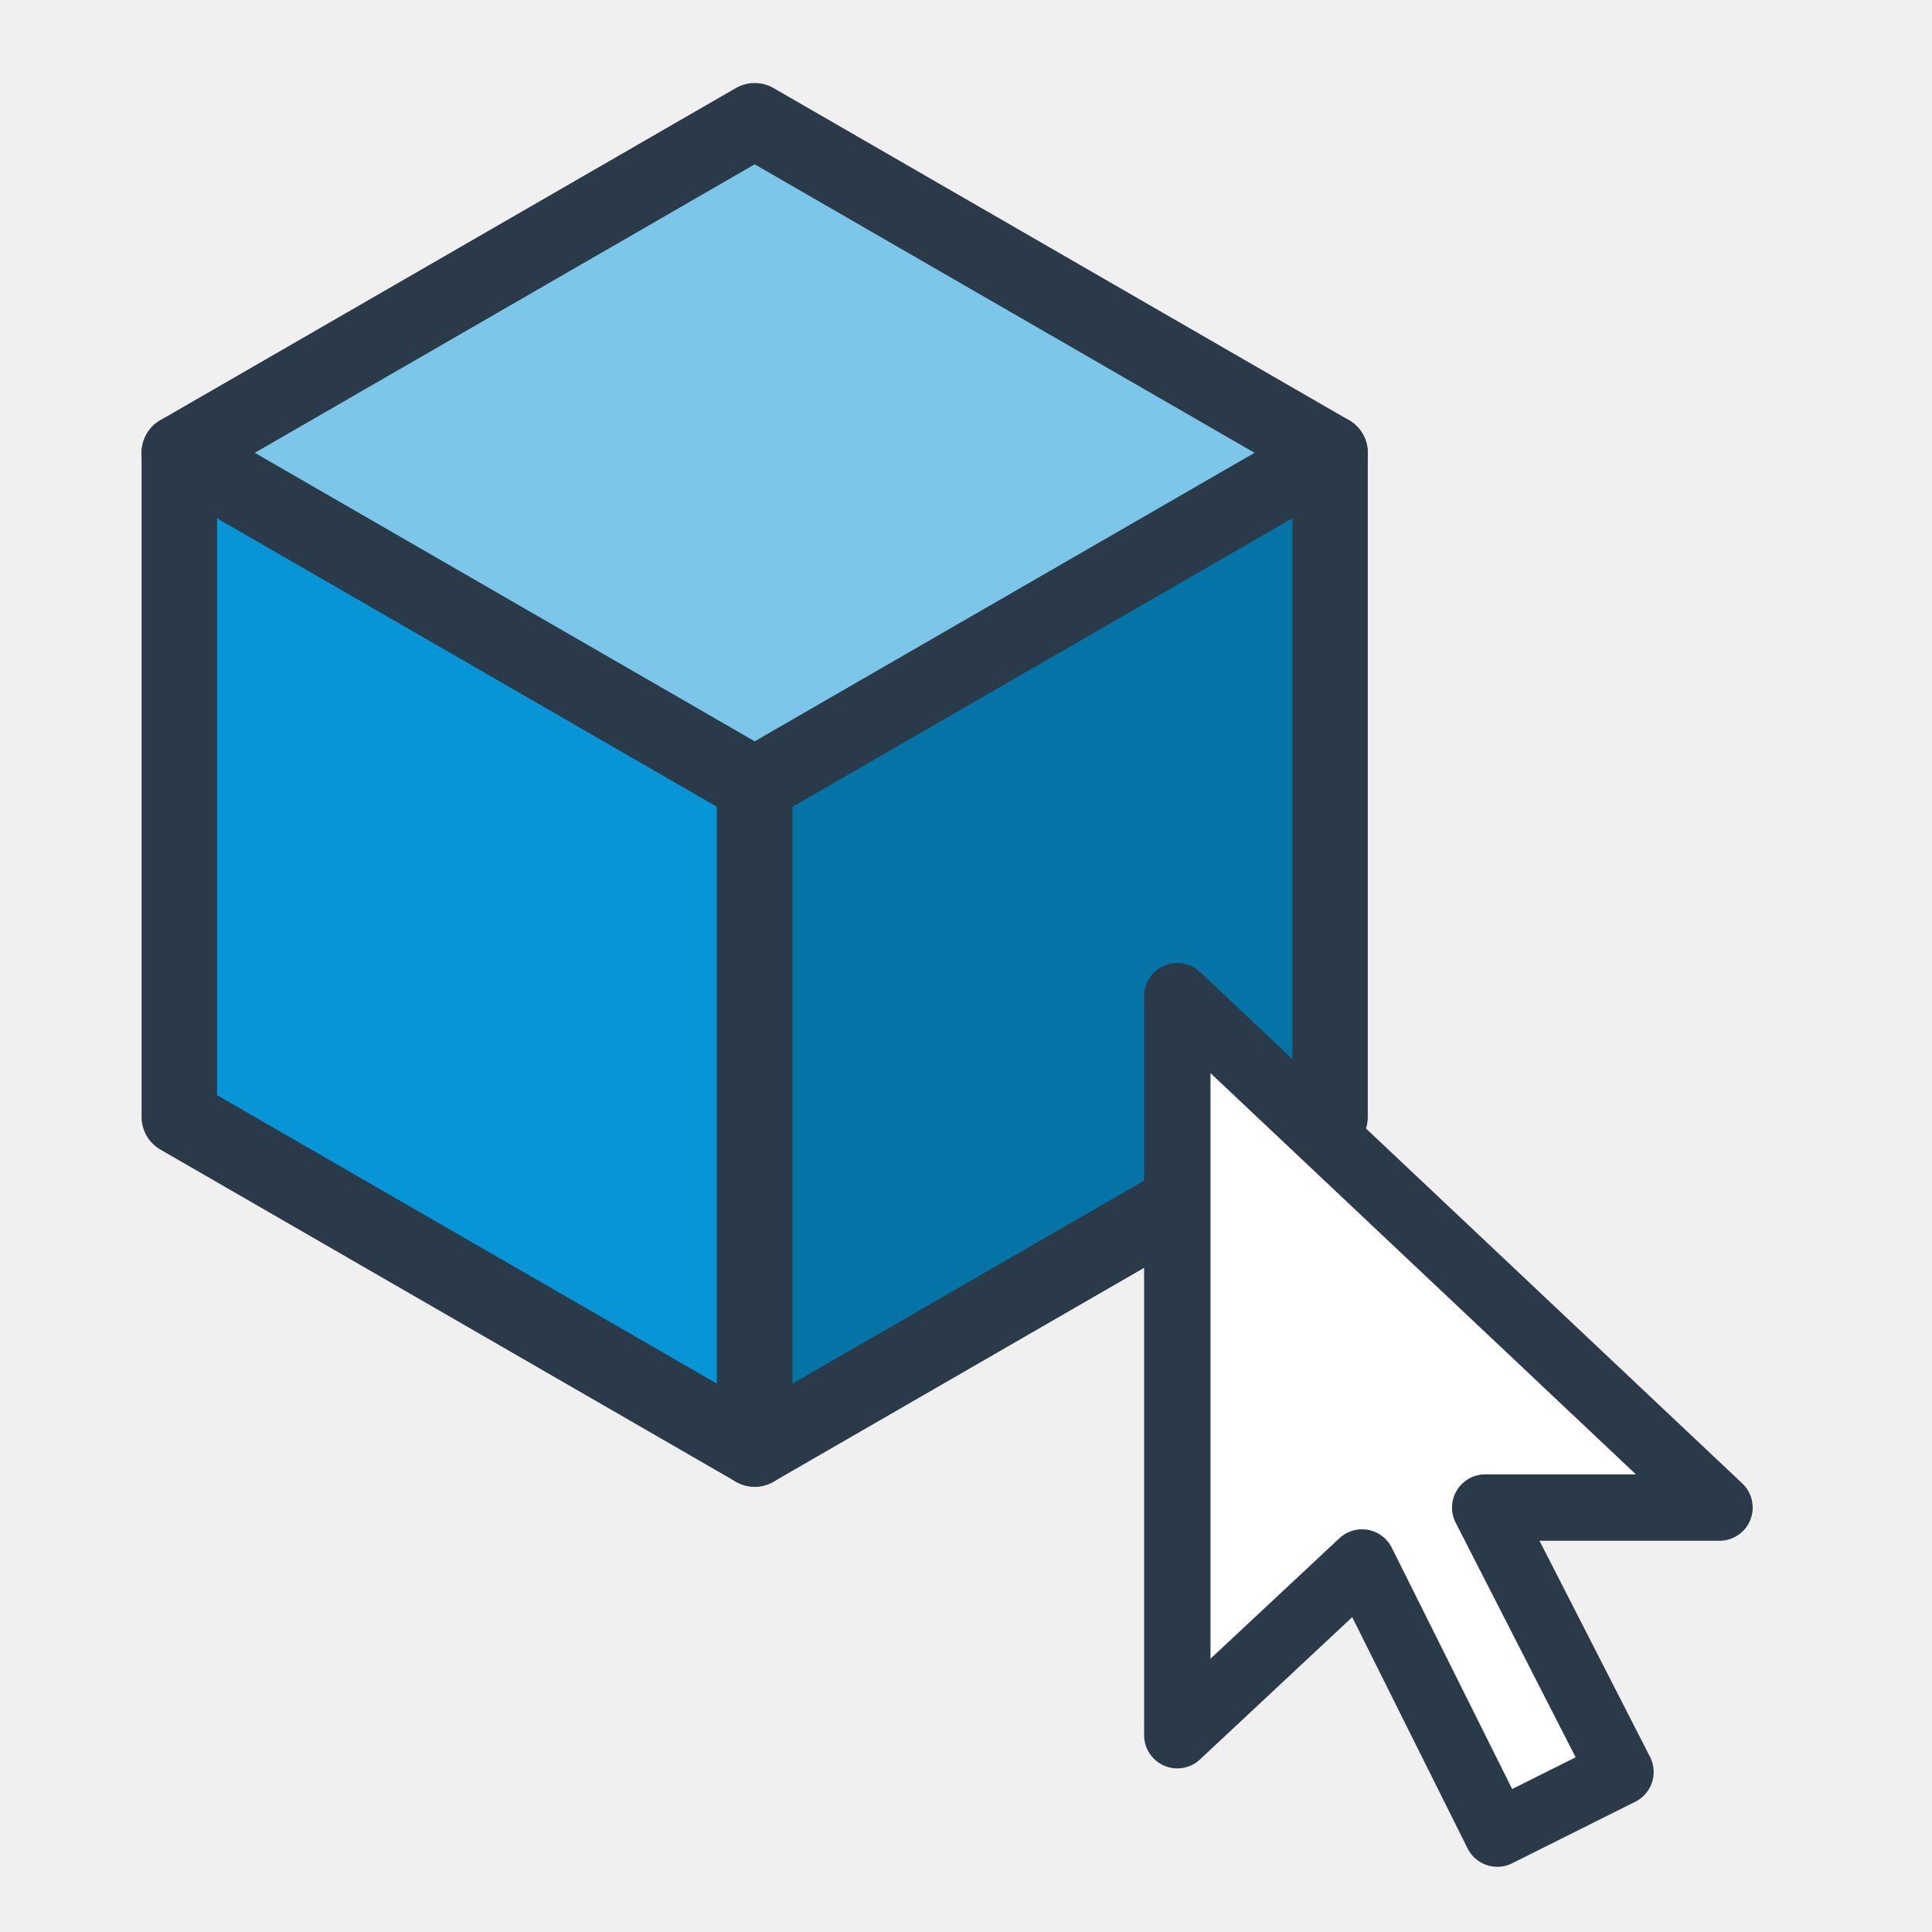
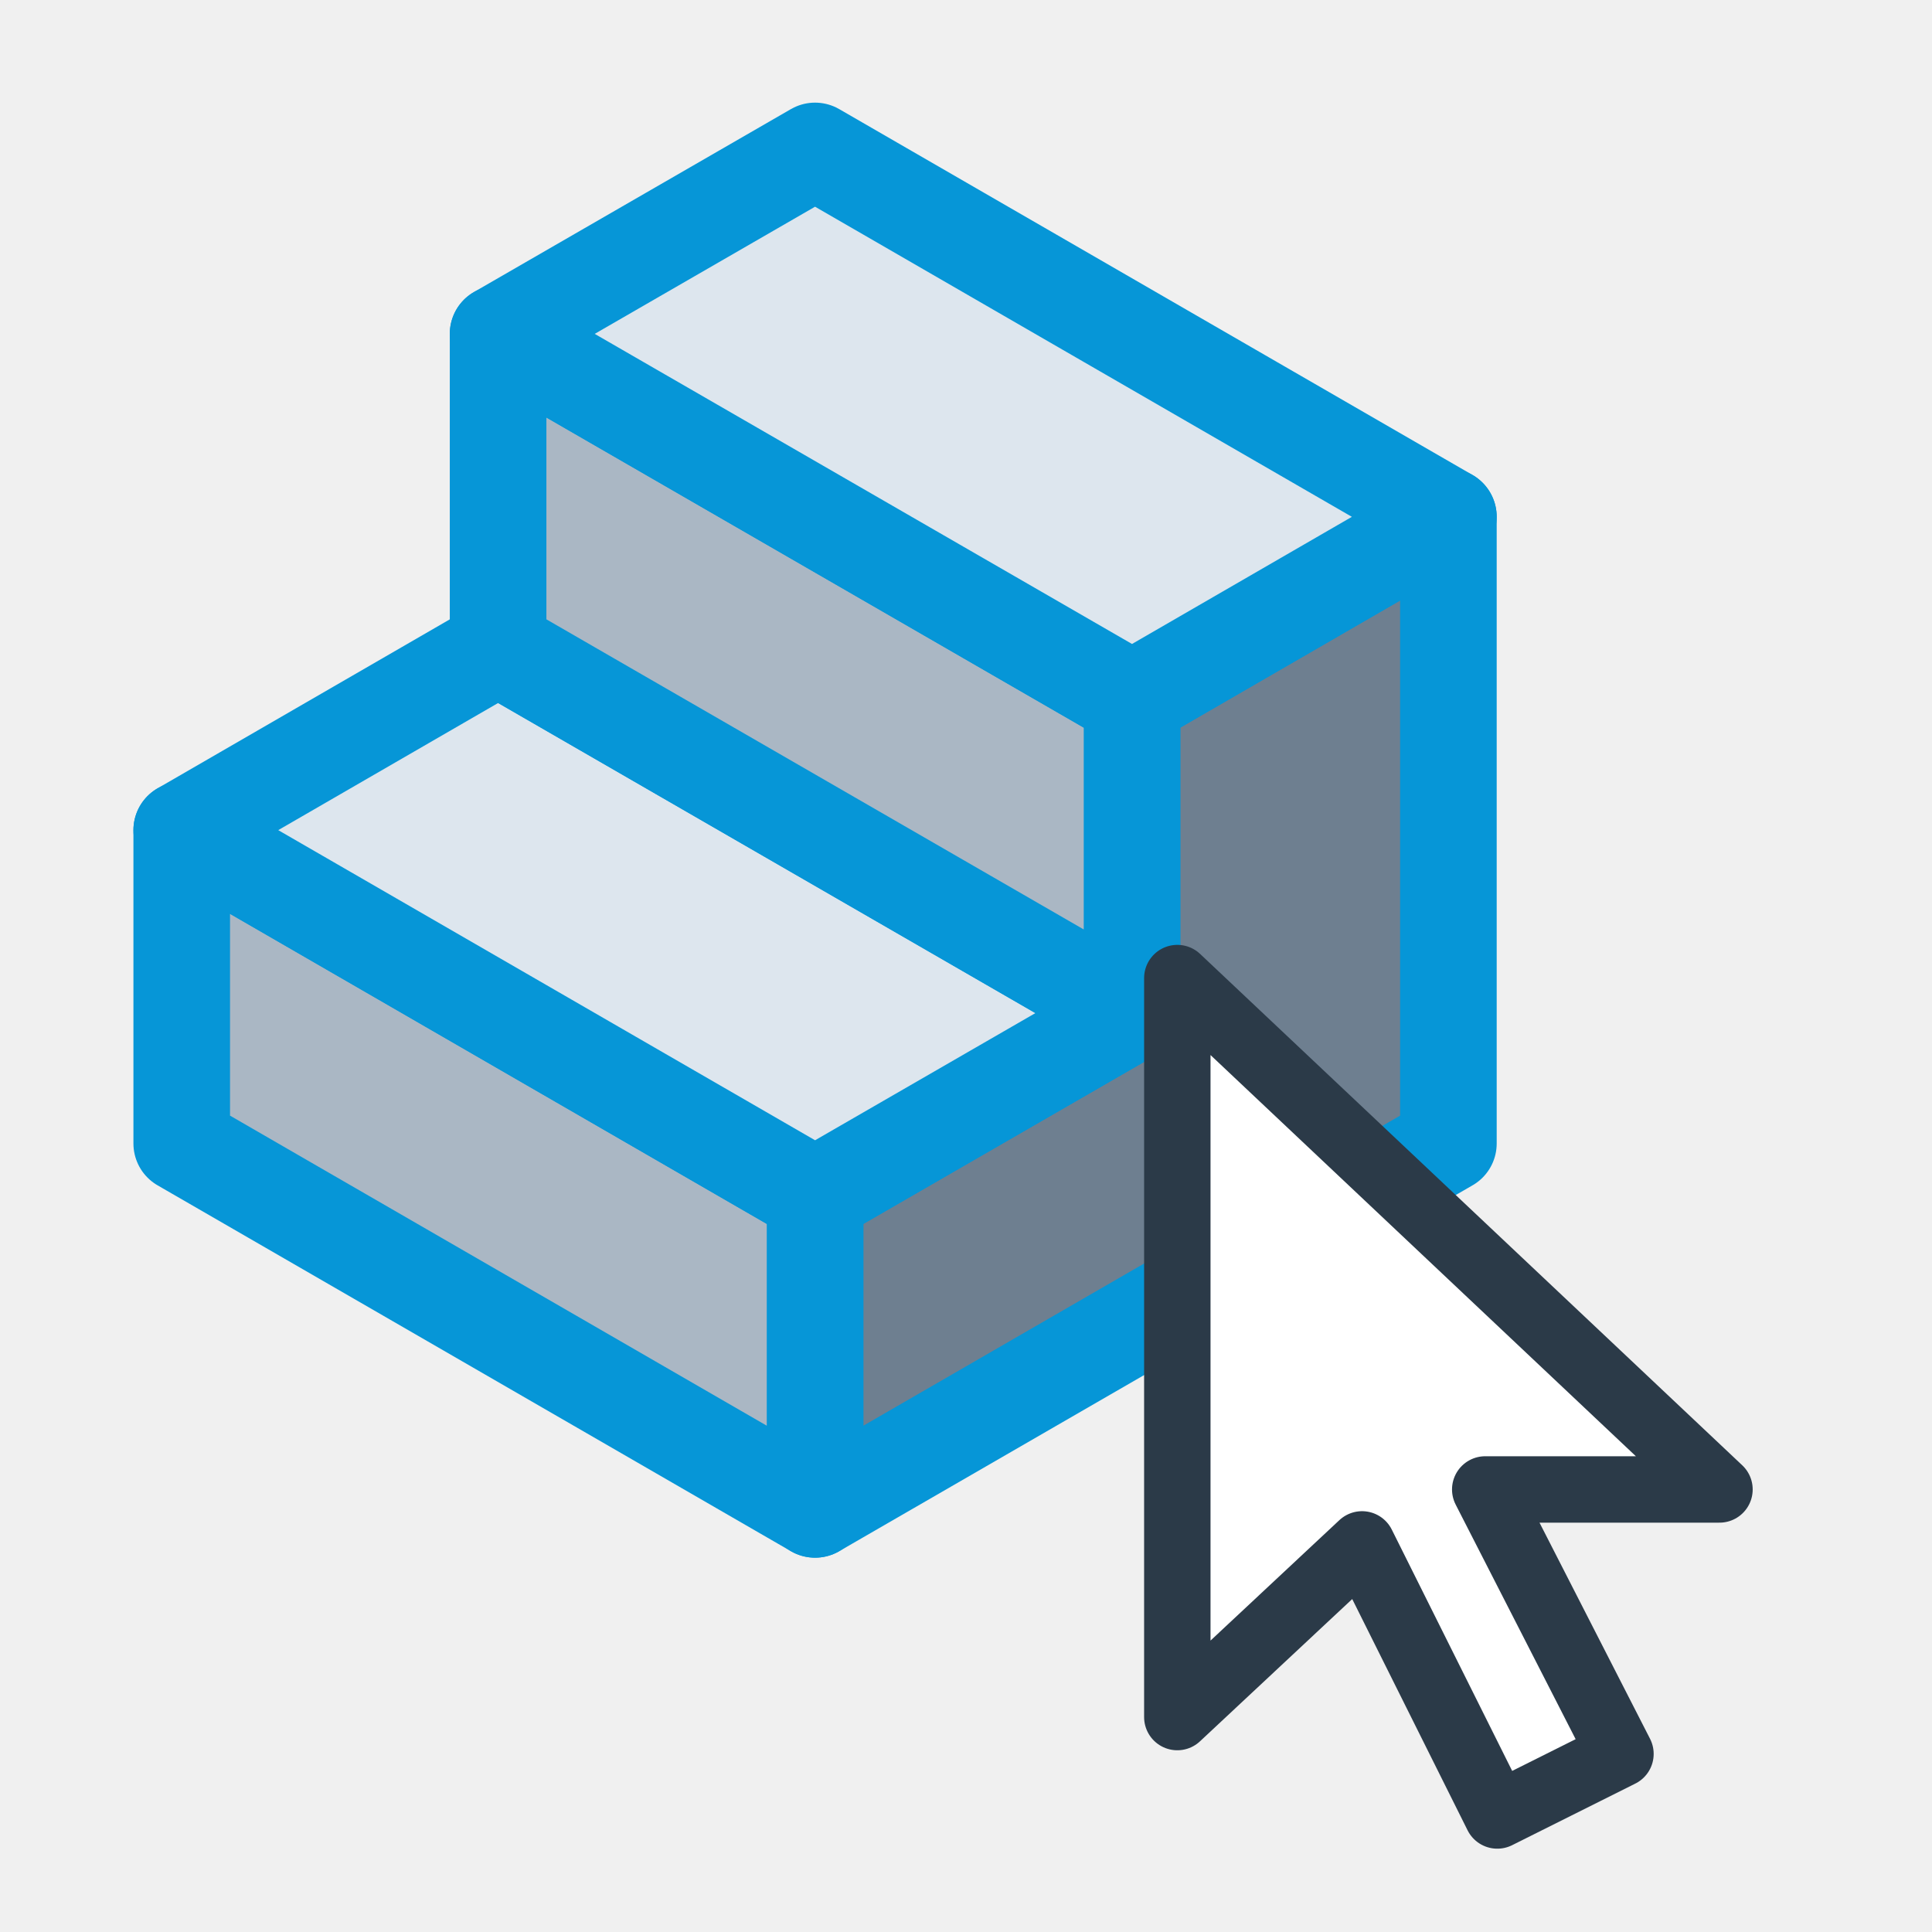
<svg xmlns="http://www.w3.org/2000/svg" viewBox="0 0 32 32" width="32" height="32" color="#2B3A48">
-   <polygon points="2.97,7.5 12.5,13 12.5,24 2.97,18.5" fill="#0696D7" stroke="#2B3A48" stroke-width="1.25" stroke-linejoin="round" />
-   <polygon points="22.03,7.5 12.5,13 12.5,24 22.03,18.5" fill="#0473A6" stroke="#2B3A48" stroke-width="1.25" stroke-linejoin="round" />
-   <polygon points="12.5,2 22.03,7.5 12.5,13 2.97,7.5" fill="#7CC6EA" stroke="#2B3A48" stroke-width="1.25" stroke-linejoin="round" />
-   <polygon points="19.5,16.5 19.5,28.74 22.56,25.88 24.8,30.37 26.84,29.35 24.6,24.97 28.48,24.97" fill="#FFFFFF" stroke="#2B3A48" stroke-width="1.1" stroke-linejoin="round" />
+   <polygon points="23.99,8.56 18.75,11.59 18.75,16.78 13.5,19.81 13.5,25 23.99,18.94" fill="#6E7F90" stroke="#0696D7" stroke-width="1.6" stroke-linejoin="round" />
+   <polygon points="3.01,13.75 13.5,19.81 13.5,25 3.01,18.94" fill="#AAB7C4" stroke="#0696D7" stroke-width="1.6" stroke-linejoin="round" />
+   <polygon points="8.25,10.72 18.75,16.78 13.5,19.81 3.01,13.75" fill="#DDE6EE" stroke="#0696D7" stroke-width="1.6" stroke-linejoin="round" />
+   <polygon points="8.25,5.53 18.75,11.59 18.75,16.78 8.25,10.72" fill="#AAB7C4" stroke="#0696D7" stroke-width="1.6" stroke-linejoin="round" />
+   <polygon points="13.5,2.5 23.99,8.56 18.75,11.59 8.25,5.53" fill="#DDE6EE" stroke="#0696D7" stroke-width="1.6" stroke-linejoin="round" />
+   <polygon points="19.5,16.2 19.5,28.44 22.56,25.58 24.8,30.07 26.84,29.05 24.6,24.67 28.48,24.67" fill="#FFFFFF" stroke="#2B3A48" stroke-width="1.1" stroke-linejoin="round" />
</svg>
